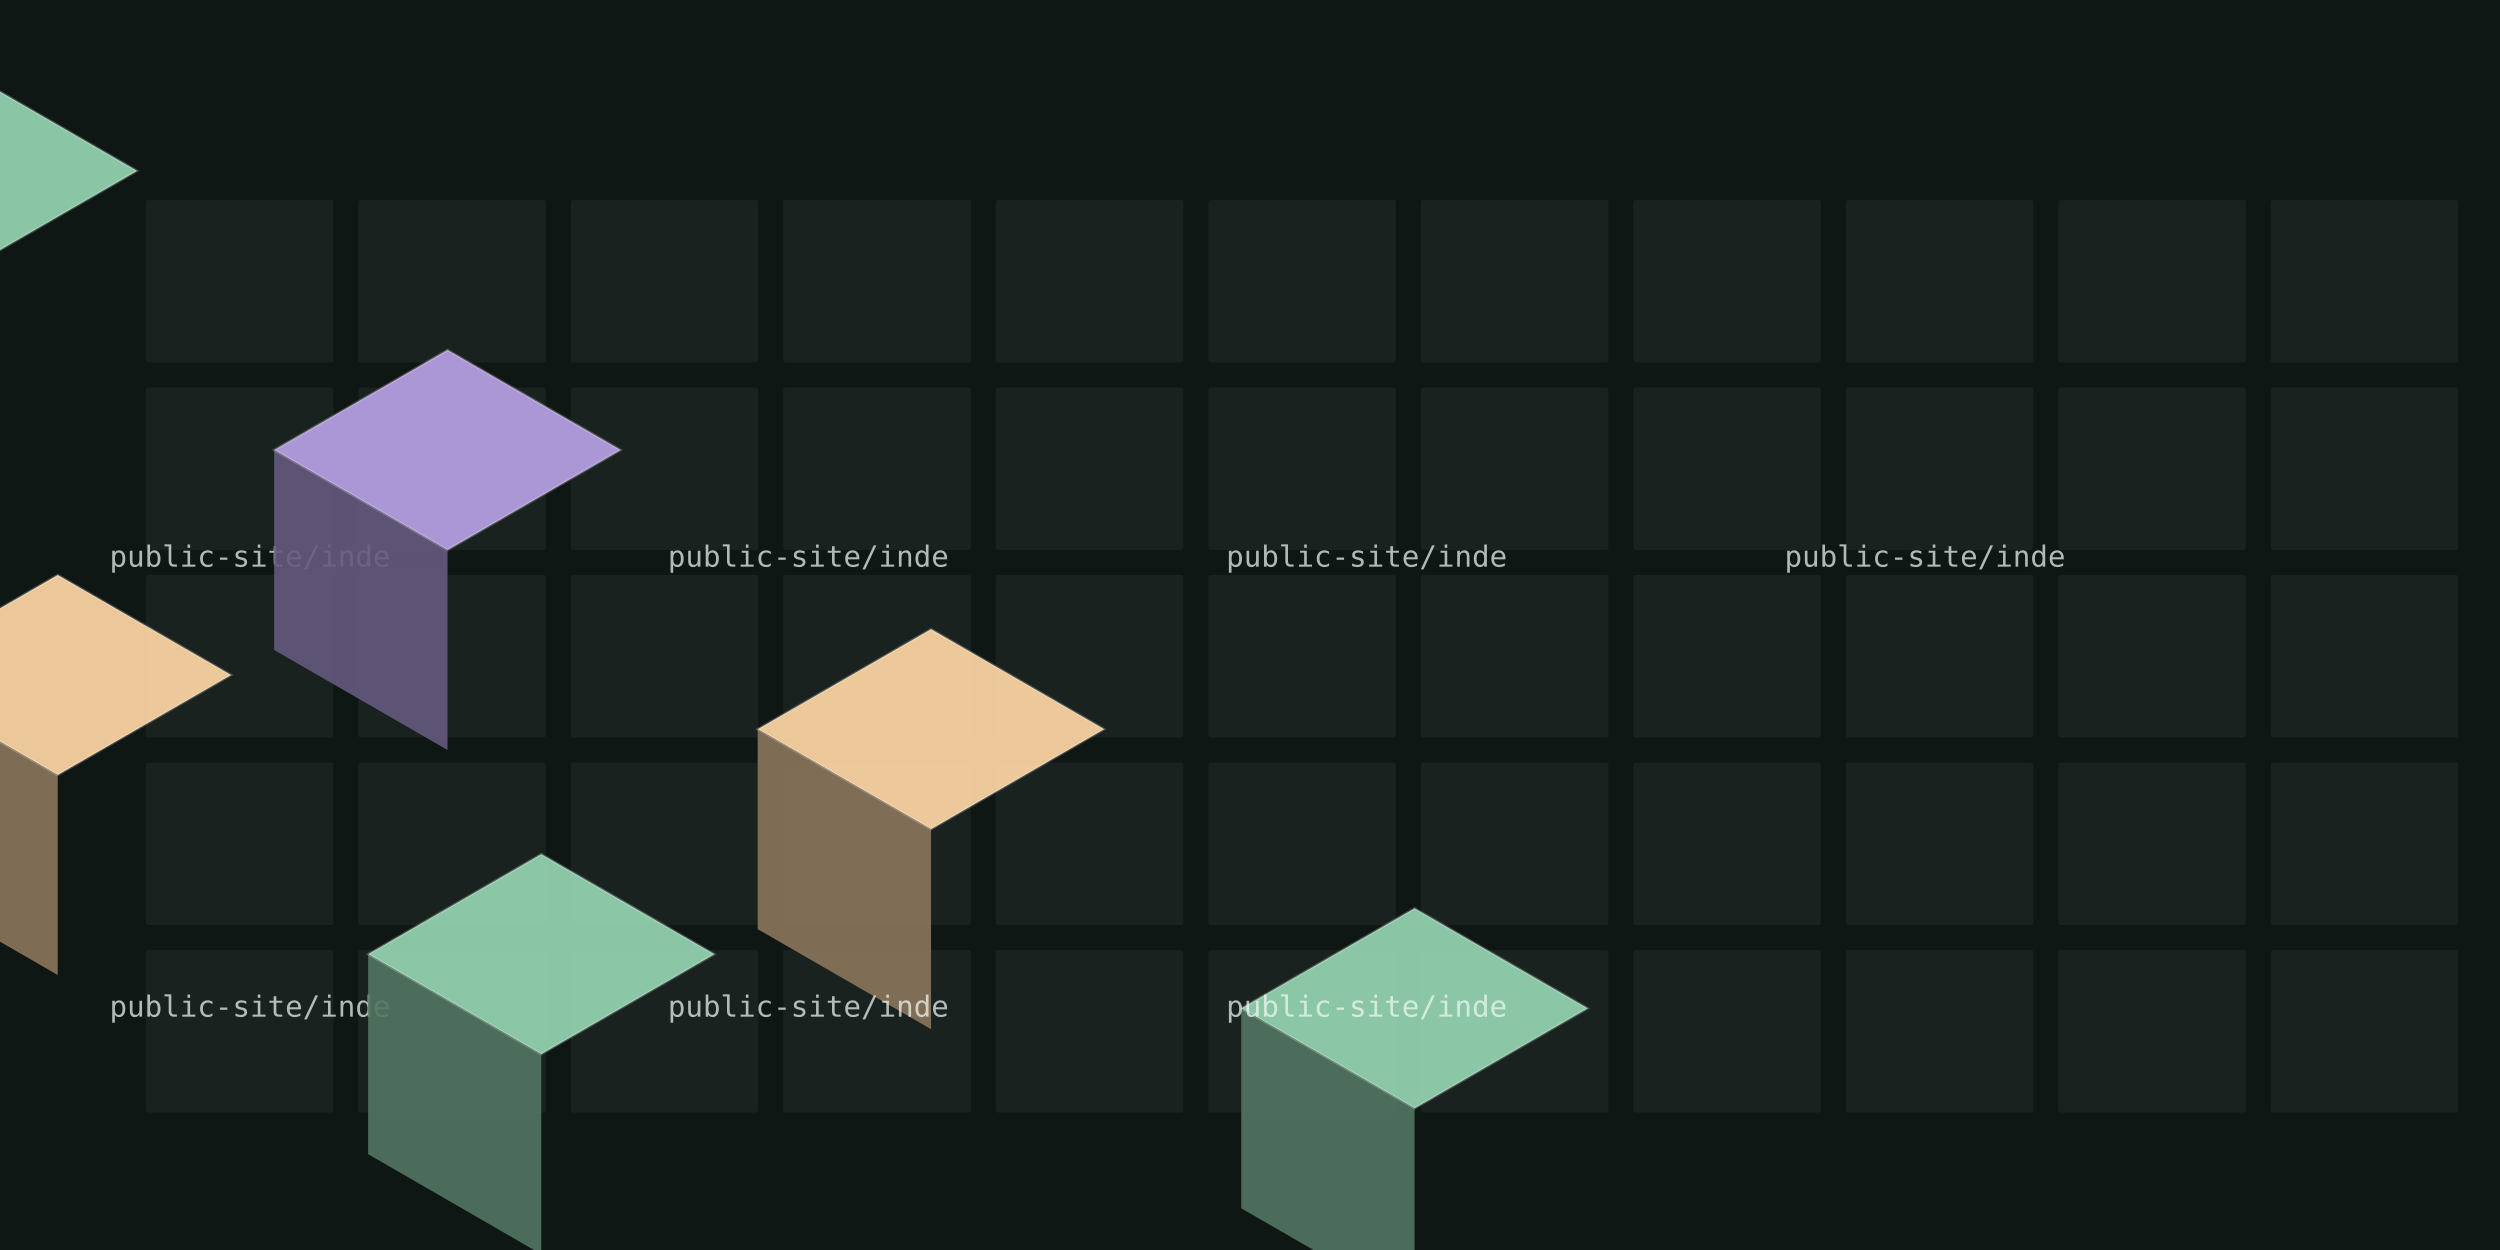
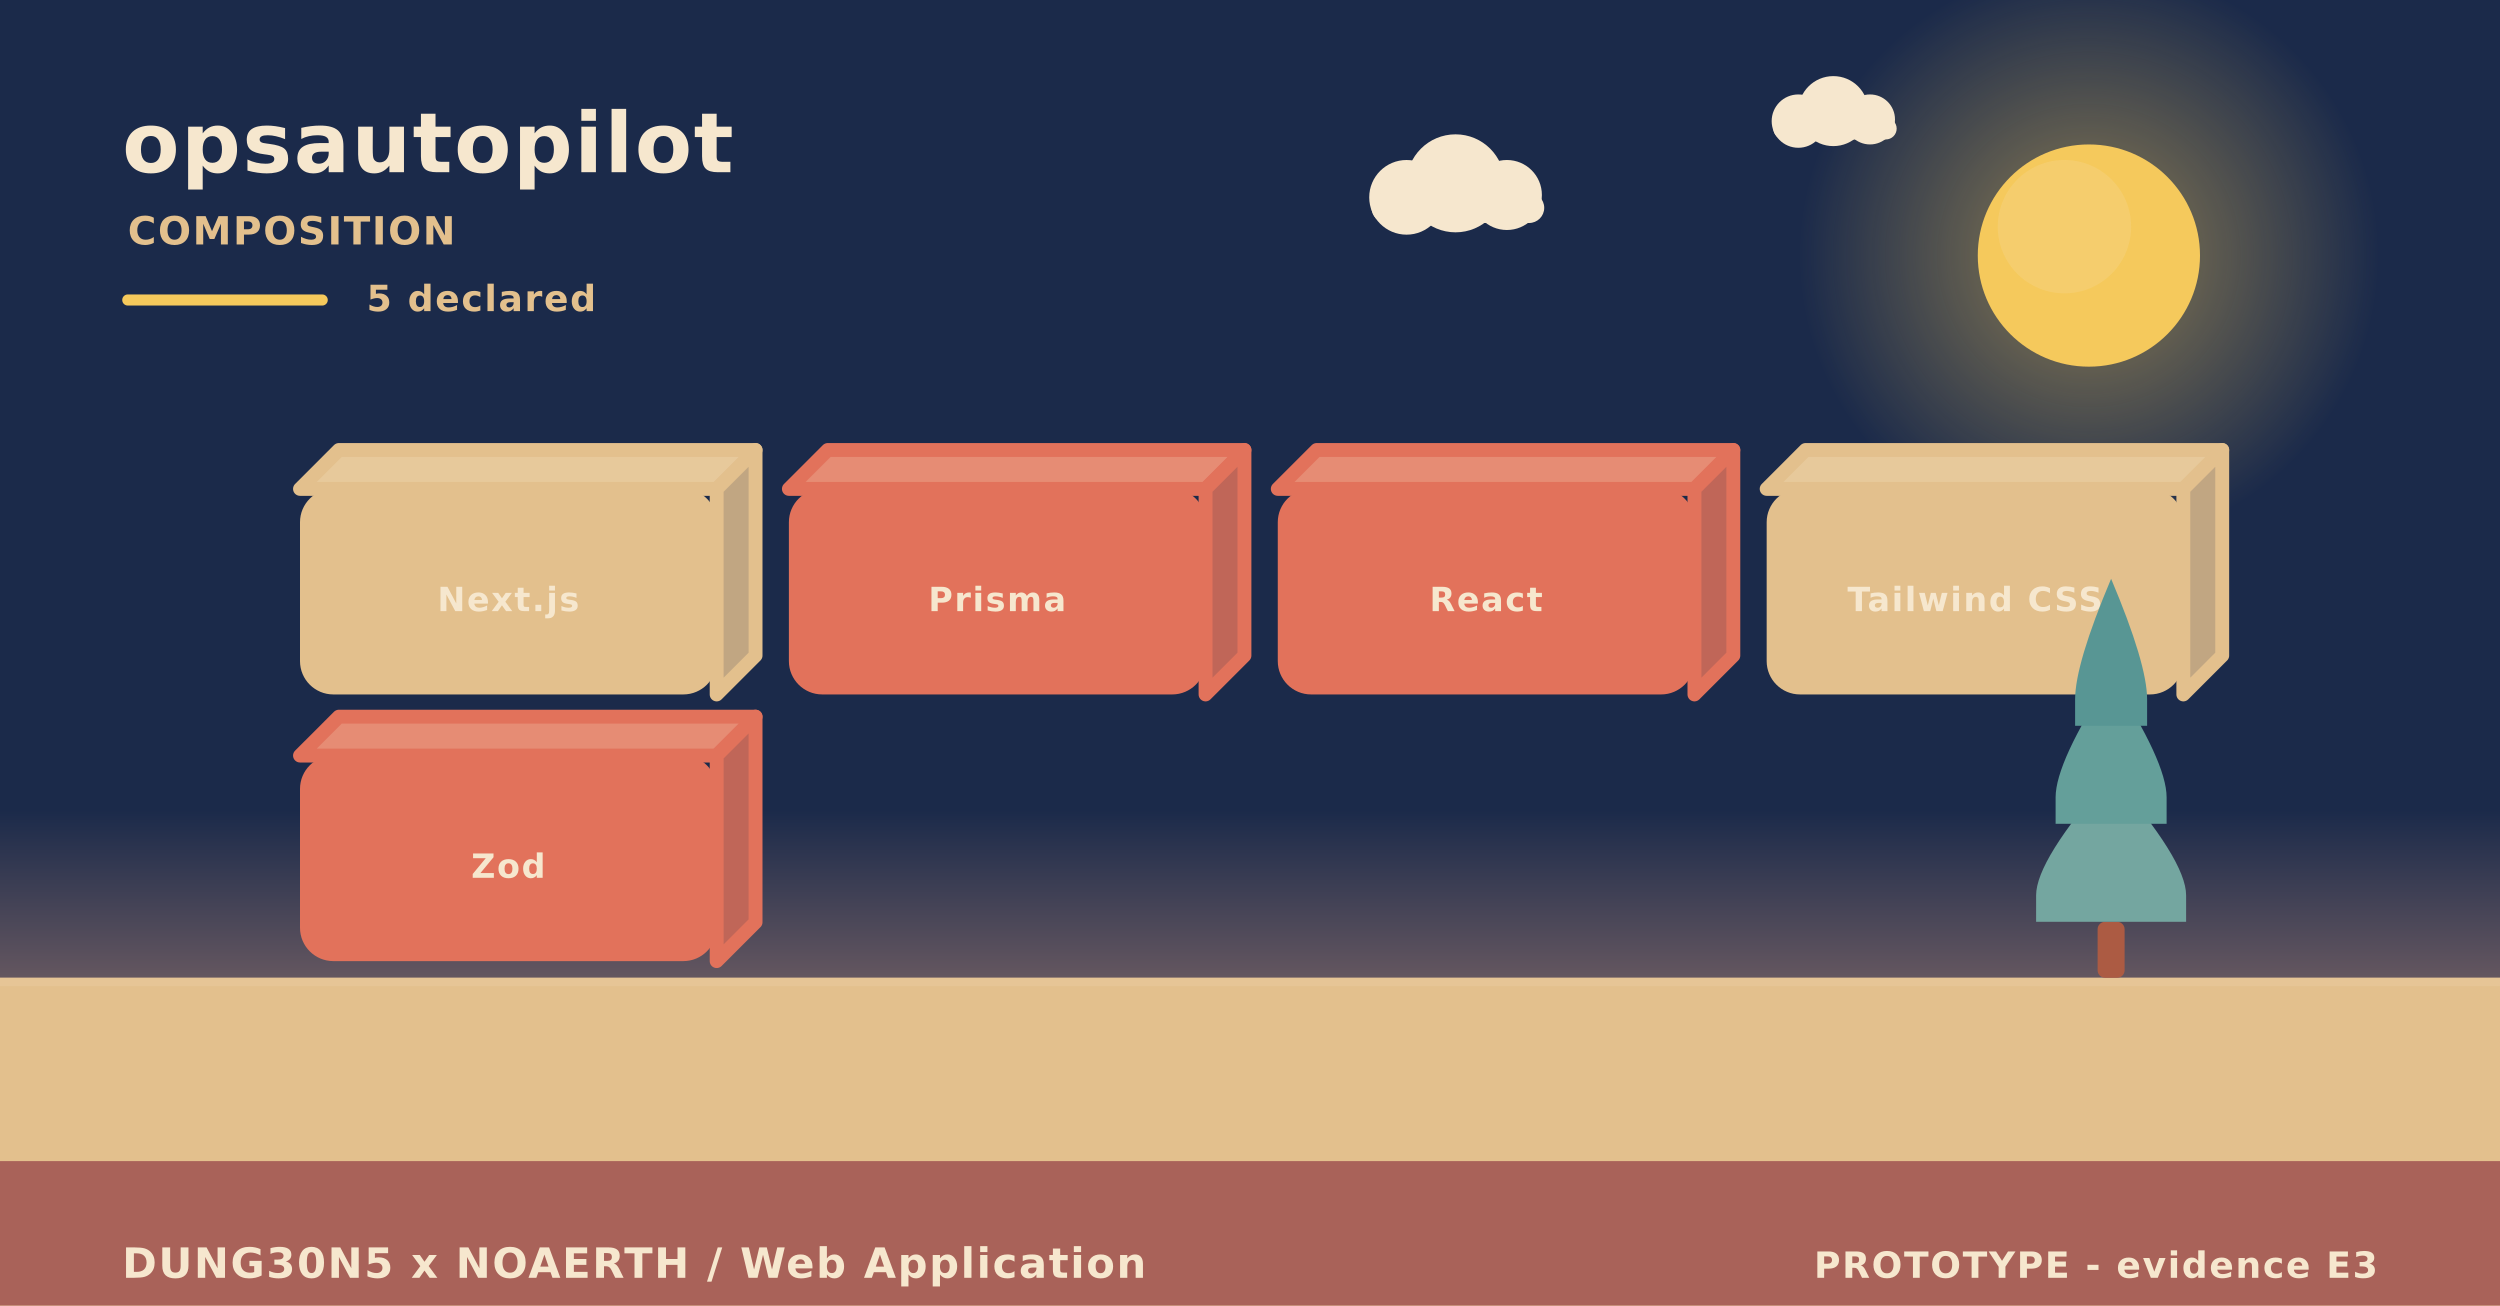
- <svg xmlns="http://www.w3.org/2000/svg" viewBox="0 0 1200 600" width="1200" height="600" role="img" aria-label="opsautopilot component map">
-   <rect width="1200" height="600" fill="#0f1714" />
-   <defs>
-     <linearGradient id="gc" x1="0" y1="0" x2="1" y2="1">
-       <stop offset="0%" stop-color="#95d5b2" />
-       <stop offset="100%" stop-color="#b8a1e6" />
-     </linearGradient>
-   </defs>
-   <rect x="70.00" y="96.00" width="90.00" height="78.00" rx="1.20" fill="#f0f8f4" opacity="0.05" />
-   <rect x="172.00" y="96.00" width="90.00" height="78.00" rx="1.20" fill="#f0f8f4" opacity="0.05" />
-   <rect x="274.00" y="96.00" width="90.00" height="78.00" rx="1.20" fill="#f0f8f4" opacity="0.05" />
-   <rect x="376.00" y="96.00" width="90.00" height="78.00" rx="1.20" fill="#f0f8f4" opacity="0.05" />
-   <rect x="478.00" y="96.00" width="90.00" height="78.00" rx="1.20" fill="#f0f8f4" opacity="0.05" />
-   <rect x="580.00" y="96.00" width="90.00" height="78.00" rx="1.20" fill="#f0f8f4" opacity="0.05" />
-   <rect x="682.00" y="96.00" width="90.00" height="78.00" rx="1.20" fill="#f0f8f4" opacity="0.05" />
-   <rect x="784.00" y="96.00" width="90.00" height="78.00" rx="1.20" fill="#f0f8f4" opacity="0.05" />
-   <rect x="886.00" y="96.00" width="90.00" height="78.00" rx="1.20" fill="#f0f8f4" opacity="0.05" />
-   <rect x="988.00" y="96.00" width="90.00" height="78.00" rx="1.20" fill="#f0f8f4" opacity="0.05" />
-   <rect x="1090.00" y="96.00" width="90.00" height="78.00" rx="1.20" fill="#f0f8f4" opacity="0.05" />
-   <rect x="70.00" y="186.00" width="90.00" height="78.00" rx="1.20" fill="#f0f8f4" opacity="0.05" />
-   <rect x="172.00" y="186.00" width="90.00" height="78.00" rx="1.20" fill="#f0f8f4" opacity="0.05" />
-   <rect x="274.00" y="186.00" width="90.00" height="78.00" rx="1.20" fill="#f0f8f4" opacity="0.05" />
-   <rect x="376.00" y="186.00" width="90.00" height="78.00" rx="1.20" fill="#f0f8f4" opacity="0.05" />
-   <rect x="478.00" y="186.00" width="90.00" height="78.00" rx="1.20" fill="#f0f8f4" opacity="0.05" />
-   <rect x="580.00" y="186.00" width="90.00" height="78.00" rx="1.20" fill="#f0f8f4" opacity="0.05" />
-   <rect x="682.00" y="186.00" width="90.00" height="78.00" rx="1.20" fill="#f0f8f4" opacity="0.05" />
-   <rect x="784.00" y="186.00" width="90.00" height="78.00" rx="1.20" fill="#f0f8f4" opacity="0.05" />
-   <rect x="886.00" y="186.00" width="90.00" height="78.00" rx="1.20" fill="#f0f8f4" opacity="0.05" />
-   <rect x="988.00" y="186.00" width="90.00" height="78.00" rx="1.20" fill="#f0f8f4" opacity="0.05" />
-   <rect x="1090.00" y="186.00" width="90.00" height="78.00" rx="1.20" fill="#f0f8f4" opacity="0.05" />
-   <rect x="70.00" y="276.00" width="90.00" height="78.00" rx="1.20" fill="#f0f8f4" opacity="0.05" />
-   <rect x="172.00" y="276.00" width="90.00" height="78.00" rx="1.20" fill="#f0f8f4" opacity="0.05" />
-   <rect x="274.00" y="276.00" width="90.00" height="78.00" rx="1.20" fill="#f0f8f4" opacity="0.05" />
-   <rect x="376.00" y="276.00" width="90.00" height="78.00" rx="1.20" fill="#f0f8f4" opacity="0.05" />
-   <rect x="478.00" y="276.00" width="90.00" height="78.00" rx="1.20" fill="#f0f8f4" opacity="0.05" />
-   <rect x="580.00" y="276.00" width="90.00" height="78.00" rx="1.20" fill="#f0f8f4" opacity="0.05" />
-   <rect x="682.00" y="276.00" width="90.00" height="78.00" rx="1.20" fill="#f0f8f4" opacity="0.05" />
-   <rect x="784.00" y="276.00" width="90.00" height="78.00" rx="1.20" fill="#f0f8f4" opacity="0.05" />
-   <rect x="886.00" y="276.00" width="90.00" height="78.00" rx="1.20" fill="#f0f8f4" opacity="0.05" />
-   <rect x="988.00" y="276.00" width="90.00" height="78.00" rx="1.20" fill="#f0f8f4" opacity="0.05" />
-   <rect x="1090.00" y="276.00" width="90.00" height="78.00" rx="1.20" fill="#f0f8f4" opacity="0.05" />
-   <rect x="70.00" y="366.00" width="90.00" height="78.00" rx="1.20" fill="#f0f8f4" opacity="0.05" />
-   <rect x="172.00" y="366.00" width="90.00" height="78.00" rx="1.20" fill="#f0f8f4" opacity="0.05" />
-   <rect x="274.00" y="366.00" width="90.00" height="78.00" rx="1.20" fill="#f0f8f4" opacity="0.05" />
-   <rect x="376.00" y="366.00" width="90.00" height="78.00" rx="1.20" fill="#f0f8f4" opacity="0.05" />
-   <rect x="478.00" y="366.00" width="90.00" height="78.00" rx="1.20" fill="#f0f8f4" opacity="0.05" />
-   <rect x="580.00" y="366.00" width="90.00" height="78.00" rx="1.20" fill="#f0f8f4" opacity="0.05" />
-   <rect x="682.00" y="366.00" width="90.00" height="78.00" rx="1.20" fill="#f0f8f4" opacity="0.05" />
-   <rect x="784.00" y="366.00" width="90.00" height="78.00" rx="1.20" fill="#f0f8f4" opacity="0.05" />
-   <rect x="886.00" y="366.00" width="90.00" height="78.00" rx="1.20" fill="#f0f8f4" opacity="0.05" />
-   <rect x="988.00" y="366.00" width="90.00" height="78.00" rx="1.20" fill="#f0f8f4" opacity="0.05" />
-   <rect x="1090.00" y="366.00" width="90.00" height="78.00" rx="1.20" fill="#f0f8f4" opacity="0.05" />
-   <rect x="70.00" y="456.00" width="90.00" height="78.00" rx="1.20" fill="#f0f8f4" opacity="0.05" />
-   <rect x="172.00" y="456.00" width="90.00" height="78.00" rx="1.20" fill="#f0f8f4" opacity="0.05" />
-   <rect x="274.00" y="456.00" width="90.00" height="78.00" rx="1.20" fill="#f0f8f4" opacity="0.05" />
-   <rect x="376.00" y="456.00" width="90.00" height="78.00" rx="1.20" fill="#f0f8f4" opacity="0.05" />
-   <rect x="478.00" y="456.00" width="90.00" height="78.00" rx="1.20" fill="#f0f8f4" opacity="0.05" />
-   <rect x="580.00" y="456.00" width="90.00" height="78.00" rx="1.20" fill="#f0f8f4" opacity="0.05" />
-   <rect x="682.00" y="456.00" width="90.00" height="78.00" rx="1.20" fill="#f0f8f4" opacity="0.05" />
-   <rect x="784.00" y="456.00" width="90.00" height="78.00" rx="1.20" fill="#f0f8f4" opacity="0.05" />
-   <rect x="886.00" y="456.00" width="90.00" height="78.00" rx="1.20" fill="#f0f8f4" opacity="0.05" />
-   <rect x="988.00" y="456.00" width="90.00" height="78.00" rx="1.20" fill="#f0f8f4" opacity="0.05" />
-   <rect x="1090.00" y="456.00" width="90.00" height="78.00" rx="1.20" fill="#f0f8f4" opacity="0.05" />
-   <g transform="rotate(0 120 140)">
-     <polygon points="-17.3,34.0 65.8,82.0 -17.3,130.0 -100.5,82.0" fill="#95d5b2" opacity="0.92" />
-     <polygon points="-100.5,82.0 -17.3,130.0 -17.3,226.0 -100.5,178.0" fill="#527562" opacity="0.9" />
-     <polygon points="-17.3,34.0 65.8,82.0 -17.3,130.0 -100.5,82.0" fill="none" stroke="rgba(255,255,255,0.220)" stroke-width="1.2" />
+ <svg xmlns="http://www.w3.org/2000/svg" width="900" height="470" viewBox="0 0 900 470" role="img" aria-label="opsautopilot - how it is composed">
+   <linearGradient id="skyc" x1="0" y1="0" x2="0" y2="1">
+     <stop offset="0" stop-color="#1b2a4a" />
+     <stop offset="0.62" stop-color="#1b2a4a" />
+     <stop offset="1" stop-color="#f3ad8a" />
+   </linearGradient>
+   <rect width="900" height="470" fill="url(#skyc)" />
+   <radialGradient id="sunc">
+     <stop offset="0.35" stop-color="#f5c95c" stop-opacity="0.34" />
+     <stop offset="1" stop-color="#f5c95c" stop-opacity="0" />
+   </radialGradient>
+   <circle cx="752" cy="92" r="104" fill="url(#sunc)" />
+   <circle cx="752" cy="92" r="40" fill="#f5c95c" />
+   <circle cx="743.2" cy="81.6" r="24" fill="#f5d27e" opacity="0.5" />
+   <g>
+     <circle cx="524" cy="66" r="17.64" fill="#f6e7ce" />
+     <circle cx="506.36" cy="71.04" r="13.44" fill="#f6e7ce" />
+     <circle cx="542.48" cy="70.2" r="12.6" fill="#f6e7ce" />
+     <rect x="493.76" y="69.36" width="62.16" height="10.92" rx="5.46" fill="#f6e7ce" />
  </g>
-   <text x="120" y="272" font-family="ui-monospace,Menlo,monospace" font-size="14" fill="rgba(240,248,244,0.720)" text-anchor="middle">public-site/inde</text>
-   <g transform="rotate(0 388 140)">
-     <polygon points="214.8,168.0 297.9,216.0 214.8,264.0 131.6,216.0" fill="#b8a1e6" opacity="0.92" />
-     <polygon points="131.6,216.0 214.8,264.0 214.8,360.0 131.6,312.0" fill="#65597e" opacity="0.9" />
-     <polygon points="214.8,168.0 297.9,216.0 214.8,264.0 131.6,216.0" fill="none" stroke="rgba(255,255,255,0.220)" stroke-width="1.2" />
+   <g>
+     <circle cx="660" cy="40" r="12.6" fill="#f6e7ce" />
+     <circle cx="647.4" cy="43.6" r="9.6" fill="#f6e7ce" />
+     <circle cx="673.2" cy="43" r="9" fill="#f6e7ce" />
+     <rect x="638.4" y="42.4" width="44.4" height="7.8" rx="3.9" fill="#f6e7ce" />
  </g>
-   <text x="388" y="272" font-family="ui-monospace,Menlo,monospace" font-size="14" fill="rgba(240,248,244,0.720)" text-anchor="middle">public-site/inde</text>
-   <g transform="rotate(0 656 140)">
-     <polygon points="446.9,302.0 530.0,350.0 446.9,398.0 363.7,350.0" fill="#ffd6a5" opacity="0.92" />
-     <polygon points="363.7,350.0 446.9,398.0 446.9,494.0 363.7,446.0" fill="#8c765b" opacity="0.9" />
-     <polygon points="446.9,302.0 530.0,350.0 446.9,398.0 363.7,350.0" fill="none" stroke="rgba(255,255,255,0.220)" stroke-width="1.2" />
-   </g>
-   <text x="656" y="272" font-family="ui-monospace,Menlo,monospace" font-size="14" fill="rgba(240,248,244,0.720)" text-anchor="middle">public-site/inde</text>
-   <g transform="rotate(0 924 140)">
-     <polygon points="679.0,436.0 762.1,484.0 679.0,532.0 595.8,484.0" fill="#95d5b2" opacity="0.92" />
-     <polygon points="595.8,484.0 679.0,532.0 679.0,628.0 595.8,580.0" fill="#527562" opacity="0.9" />
-     <polygon points="679.0,436.0 762.1,484.0 679.0,532.0 595.8,484.0" fill="none" stroke="rgba(255,255,255,0.220)" stroke-width="1.2" />
-   </g>
-   <text x="924" y="272" font-family="ui-monospace,Menlo,monospace" font-size="14" fill="rgba(240,248,244,0.720)" text-anchor="middle">public-site/inde</text>
-   <g transform="rotate(0 120 356)">
-     <polygon points="-204.4,142.0 -121.2,190.0 -204.4,238.0 -287.5,190.0" fill="#b8a1e6" opacity="0.92" />
-     <polygon points="-287.5,190.0 -204.4,238.0 -204.4,334.0 -287.5,286.0" fill="#65597e" opacity="0.9" />
-     <polygon points="-204.4,142.0 -121.2,190.0 -204.4,238.0 -287.5,190.0" fill="none" stroke="rgba(255,255,255,0.220)" stroke-width="1.2" />
-   </g>
-   <text x="120" y="488" font-family="ui-monospace,Menlo,monospace" font-size="14" fill="rgba(240,248,244,0.720)" text-anchor="middle">public-site/inde</text>
-   <g transform="rotate(0 388 356)">
-     <polygon points="27.7,276.0 110.9,324.0 27.7,372.0 -55.4,324.0" fill="#ffd6a5" opacity="0.92" />
-     <polygon points="-55.4,324.0 27.7,372.0 27.7,468.0 -55.4,420.0" fill="#8c765b" opacity="0.9" />
-     <polygon points="27.7,276.0 110.9,324.0 27.7,372.0 -55.4,324.0" fill="none" stroke="rgba(255,255,255,0.220)" stroke-width="1.2" />
-   </g>
-   <text x="388" y="488" font-family="ui-monospace,Menlo,monospace" font-size="14" fill="rgba(240,248,244,0.720)" text-anchor="middle">public-site/inde</text>
-   <g transform="rotate(0 656 356)">
-     <polygon points="259.8,410.0 342.9,458.0 259.8,506.0 176.7,458.0" fill="#95d5b2" opacity="0.92" />
-     <polygon points="176.7,458.0 259.8,506.0 259.8,602.0 176.7,554.0" fill="#527562" opacity="0.9" />
-     <polygon points="259.8,410.0 342.9,458.0 259.8,506.0 176.7,458.0" fill="none" stroke="rgba(255,255,255,0.220)" stroke-width="1.2" />
-   </g>
-   <text x="656" y="488" font-family="ui-monospace,Menlo,monospace" font-size="14" fill="rgba(240,248,244,0.720)" text-anchor="middle">public-site/inde</text>
+   <rect x="0" y="352" width="900" height="118" fill="#e3c08d" />
+   <rect x="0" y="352" width="900" height="3" fill="#e6c596" />
+   <text x="44" y="62" font-family="Verdana,DejaVu Sans,sans-serif" font-size="30" font-weight="700" letter-spacing="0.6" fill="#f6e7ce" text-anchor="start">opsautopilot</text>
+   <text x="46" y="88" font-family="Verdana,DejaVu Sans,sans-serif" font-size="14" font-weight="700" letter-spacing="0.6" fill="#e3c08d" text-anchor="start">COMPOSITION</text>
+   <rect x="44" y="106" width="74" height="4" rx="2" fill="#f5c95c" />
+   <text x="132" y="112" font-family="Verdana,DejaVu Sans,sans-serif" font-size="13" font-weight="700" letter-spacing="0.6" fill="#e3c08d" text-anchor="start">5 declared</text>
+   <path d="M108,176 L258,176 L272,162 L122,162 Z" fill="#e7c99b" stroke="#e3c08d" stroke-width="5" stroke-linejoin="round" />
+   <path d="M258,176 L272,162 L272,236 L258,250 Z" fill="#c1a682" stroke="#e3c08d" stroke-width="5" stroke-linejoin="round" />
+   <rect x="108" y="176" width="150" height="74" rx="12" fill="#e3c08d" />
+   <text x="183" y="220" font-family="Verdana,DejaVu Sans,sans-serif" font-size="12" font-weight="700" letter-spacing="0.6" fill="#f6e7ce" text-anchor="middle">Next.js</text>
+   <path d="M284,176 L434,176 L448,162 L298,162 Z" fill="#e68c74" stroke="#e2725b" stroke-width="5" stroke-linejoin="round" />
+   <path d="M434,176 L448,162 L448,236 L434,250 Z" fill="#c06658" stroke="#e2725b" stroke-width="5" stroke-linejoin="round" />
+   <rect x="284" y="176" width="150" height="74" rx="12" fill="#e2725b" />
+   <text x="359" y="220" font-family="Verdana,DejaVu Sans,sans-serif" font-size="12" font-weight="700" letter-spacing="0.6" fill="#f6e7ce" text-anchor="middle">Prisma</text>
+   <path d="M460,176 L610,176 L624,162 L474,162 Z" fill="#e68c74" stroke="#e2725b" stroke-width="5" stroke-linejoin="round" />
+   <path d="M610,176 L624,162 L624,236 L610,250 Z" fill="#c06658" stroke="#e2725b" stroke-width="5" stroke-linejoin="round" />
+   <rect x="460" y="176" width="150" height="74" rx="12" fill="#e2725b" />
+   <text x="535" y="220" font-family="Verdana,DejaVu Sans,sans-serif" font-size="12" font-weight="700" letter-spacing="0.6" fill="#f6e7ce" text-anchor="middle">React</text>
+   <path d="M636,176 L786,176 L800,162 L650,162 Z" fill="#e7c99b" stroke="#e3c08d" stroke-width="5" stroke-linejoin="round" />
+   <path d="M786,176 L800,162 L800,236 L786,250 Z" fill="#c1a682" stroke="#e3c08d" stroke-width="5" stroke-linejoin="round" />
+   <rect x="636" y="176" width="150" height="74" rx="12" fill="#e3c08d" />
+   <text x="711" y="220" font-family="Verdana,DejaVu Sans,sans-serif" font-size="12" font-weight="700" letter-spacing="0.6" fill="#f6e7ce" text-anchor="middle">Tailwind CSS</text>
+   <path d="M108,272 L258,272 L272,258 L122,258 Z" fill="#e68c74" stroke="#e2725b" stroke-width="5" stroke-linejoin="round" />
+   <path d="M258,272 L272,258 L272,332 L258,346 Z" fill="#c06658" stroke="#e2725b" stroke-width="5" stroke-linejoin="round" />
+   <rect x="108" y="272" width="150" height="74" rx="12" fill="#e2725b" />
+   <text x="183" y="316" font-family="Verdana,DejaVu Sans,sans-serif" font-size="12" font-weight="700" letter-spacing="0.6" fill="#f6e7ce" text-anchor="middle">Zod</text>
+   <rect x="755.14" y="331.84" width="9.72" height="20.16" rx="2.7" fill="#ac5b43" />
+   <path d="M760,278.92 Q733,309.61 733,322.31 Q733,331.84 733,331.84 L787,331.84 Q787,331.84 787,322.31 Q787,309.61 760,278.92 Z" fill="#74a6a0" />
+   <path d="M760,243.64 Q740.02,274.33 740.02,287.03 Q740.02,296.56 740.02,296.56 L779.98,296.56 Q779.98,296.56 779.98,287.03 Q779.98,274.33 760,243.64 Z" fill="#649f9a" />
+   <path d="M760,208.36 Q747.04,239.05 747.04,251.75 Q747.04,261.28 747.04,261.28 L772.96,261.28 Q772.96,261.28 772.96,251.75 Q772.96,239.05 760,208.36 Z" fill="#589694" />
+   <rect x="0" y="418" width="900" height="52" rx="0" fill="#a65c56" opacity="0.94" />
+   <text x="44" y="460" font-family="Verdana,DejaVu Sans,sans-serif" font-size="15" font-weight="700" letter-spacing="0.6" fill="#f6e7ce" text-anchor="start">DUNG30N5 x NOAERTH  /  Web Application</text>
+   <text x="856" y="460" font-family="Verdana,DejaVu Sans,sans-serif" font-size="13" font-weight="700" letter-spacing="0.6" fill="#f6e7ce" text-anchor="end">PROTOTYPE  -  evidence E3</text>
</svg>
